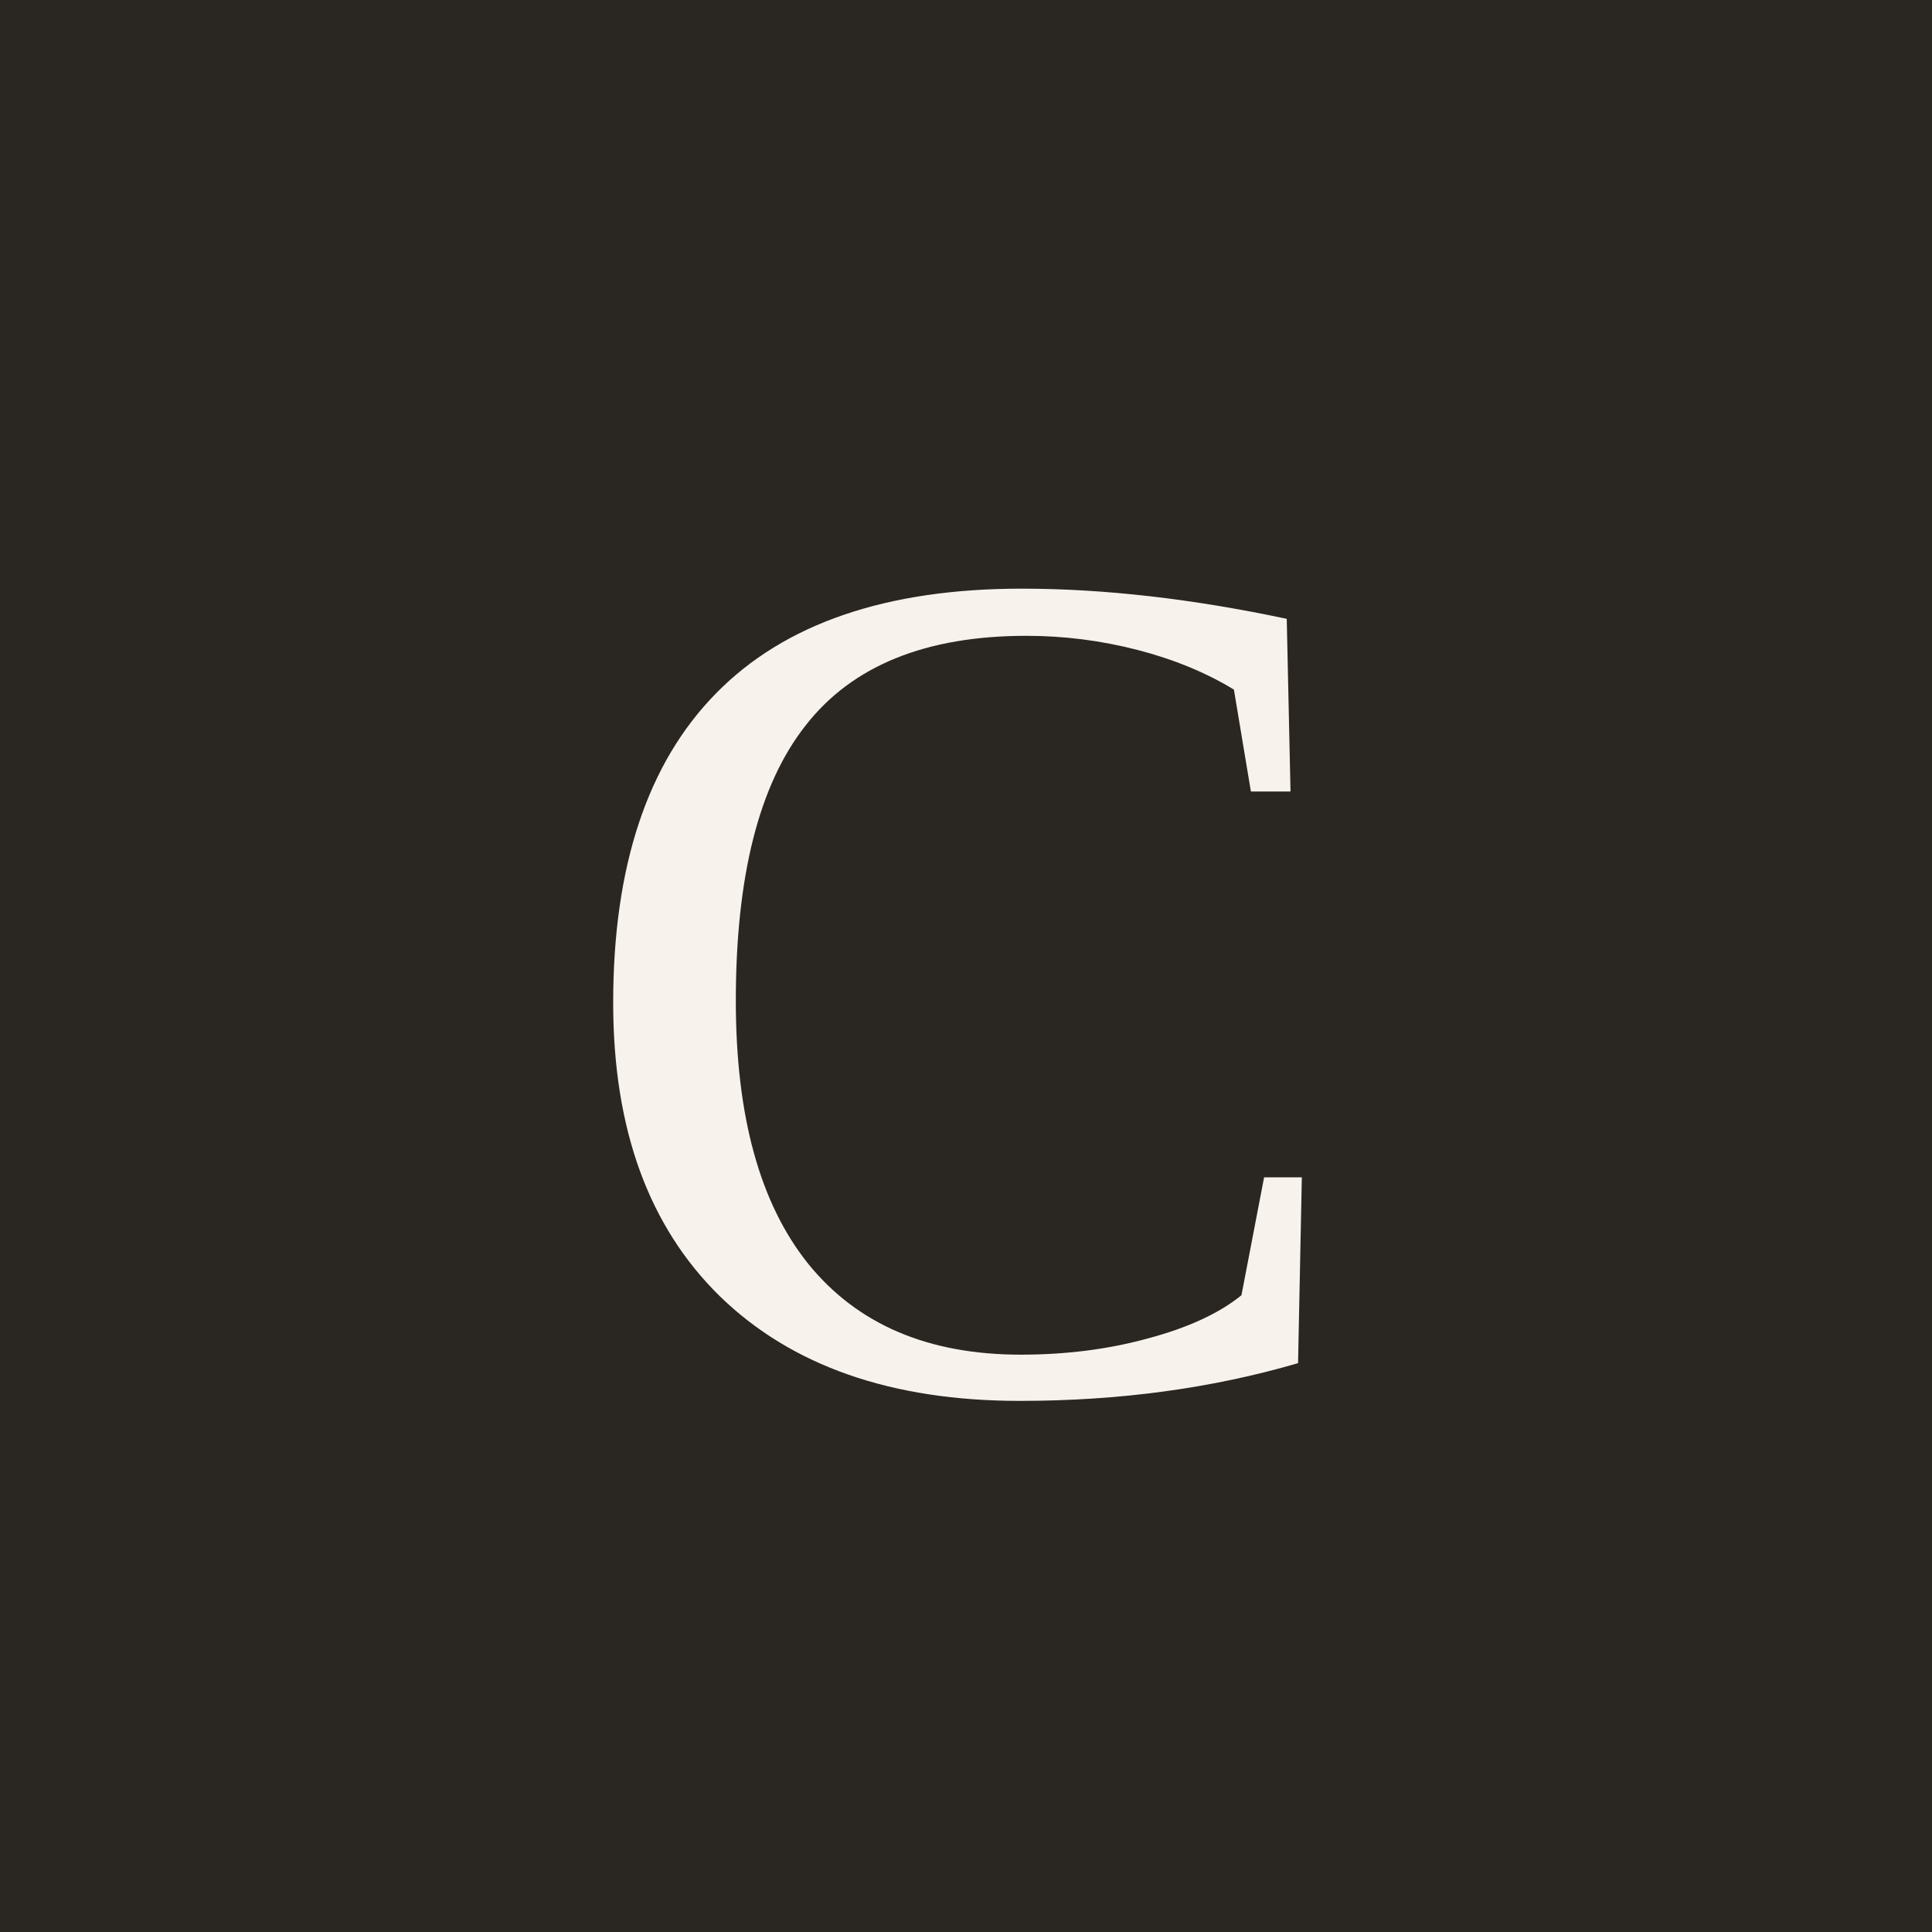
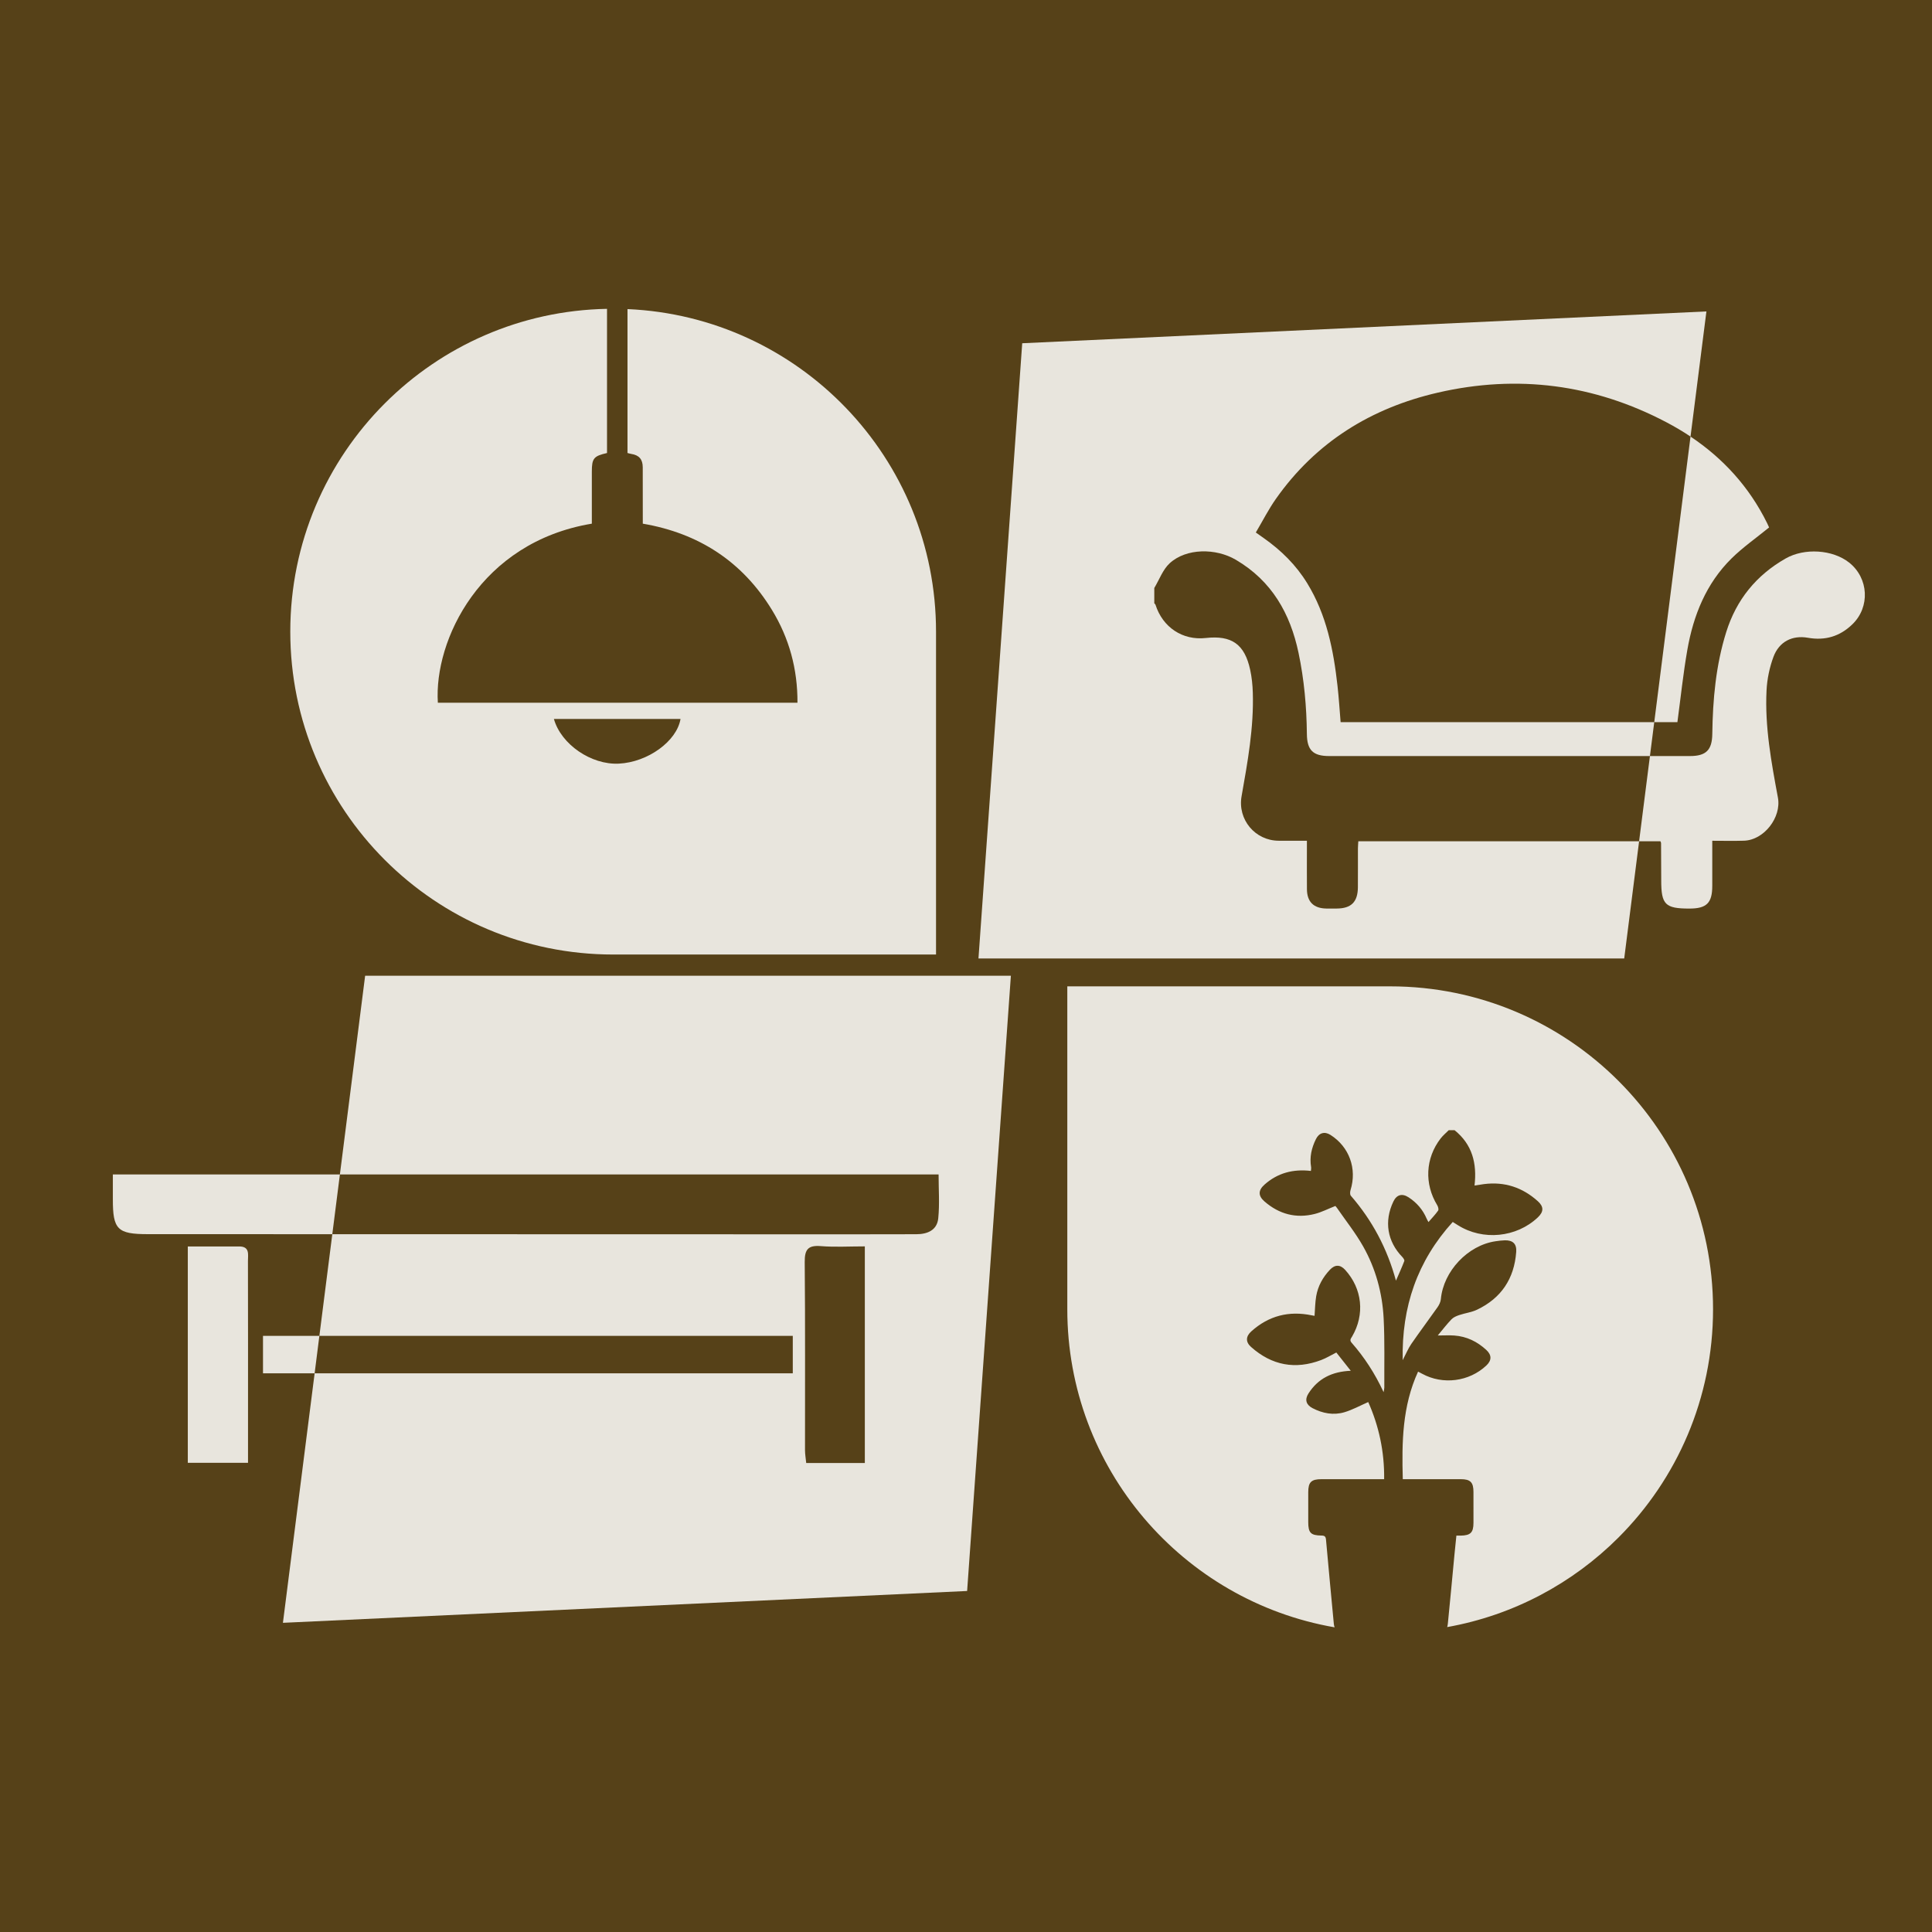
- <svg xmlns="http://www.w3.org/2000/svg" viewBox="0 0 32 32">
-   <rect width="32" height="32" fill="#2A2622" />
-   <text x="16" y="23" text-anchor="middle" font-family="Georgia, 'Times New Roman', serif" font-size="20" fill="#F7F3EC">C</text>
+ <svg xmlns="http://www.w3.org/2000/svg" width="1080" height="1080" viewBox="0 0 1080 1080">
+   <rect x="-108" y="-108" width="1296" height="1296" fill="rgb(33.699%, 25.499%, 9.399%)" fill-opacity="1" />
+   <path fill-rule="nonzero" fill="rgb(90.999%, 89.799%, 86.699%)" fill-opacity="1" d="M 957.605 731.863 C 957.605 781.703 937.398 826.828 904.742 859.484 C 879.207 885.023 846.051 902.945 808.984 909.551 C 809.168 908.965 809.293 908.297 809.367 907.523 C 810.68 894.516 811.859 881.5 813.105 868.484 C 813.422 865.164 813.785 861.852 814.133 858.426 C 815.18 858.426 815.809 858.434 816.438 858.426 C 822.035 858.344 823.668 856.746 823.68 851.266 C 823.688 845.5 823.695 839.734 823.676 833.965 C 823.668 828.613 821.953 826.887 816.66 826.871 C 809.613 826.859 802.562 826.871 795.523 826.871 L 784.168 826.871 C 783.574 806.199 783.891 785.957 792.715 766.746 C 793.566 767.188 794.285 767.551 794.996 767.945 C 806.566 774.27 821.281 772.371 830.879 763.328 C 833.926 760.453 833.941 757.48 830.863 754.633 C 825.809 749.965 819.902 747.066 812.984 746.566 C 810.152 746.367 807.293 746.539 803.719 746.539 C 806.574 743.121 808.836 740.148 811.414 737.48 C 812.512 736.348 814.199 735.641 815.742 735.125 C 819.012 734.02 822.578 733.609 825.652 732.145 C 839.195 725.703 846.469 714.793 847.57 699.848 C 847.906 695.363 845.738 693.246 841.203 693.34 C 839.477 693.387 837.75 693.621 836.039 693.867 C 820.504 696.121 806.891 710.609 805.445 726.23 C 805.301 727.801 804.484 729.469 803.559 730.789 C 798.73 737.66 793.676 744.375 788.918 751.281 C 787.141 753.863 785.945 756.84 784.113 760.348 C 783.484 730.453 792.305 704.895 812.09 683.082 C 813.164 683.758 814.074 684.328 814.992 684.906 C 828.922 693.668 847.691 691.836 859.645 680.539 C 863.012 677.359 863.039 674.527 859.645 671.473 C 851.078 663.766 841.078 660.461 829.59 661.914 C 827.832 662.137 826.074 662.438 824.273 662.715 C 825.711 650.336 823.016 639.75 813.125 631.797 L 809.836 631.797 C 808.309 633.34 806.598 634.746 805.285 636.453 C 796.789 647.496 796.145 661.801 803.402 673.691 C 803.922 674.535 804.352 676.105 803.93 676.715 C 802.379 678.945 800.449 680.91 798.516 683.148 C 798.109 682.379 797.77 681.844 797.523 681.273 C 795.395 676.234 791.984 672.297 787.414 669.316 C 783.805 666.969 780.766 667.785 778.91 671.652 C 773.617 682.695 775.48 694.016 783.953 702.719 C 784.508 703.297 785.219 704.398 785.012 704.934 C 783.648 708.5 782.047 711.977 780.348 715.891 C 775.43 697.855 767.082 682.199 755.141 668.441 C 754.578 667.797 754.656 666.227 754.961 665.25 C 758.668 653.336 754.258 641.09 743.762 634.434 C 740.457 632.34 737.379 633.211 735.617 636.762 C 733.156 641.707 731.984 646.875 732.91 652.41 C 733.023 653.07 732.852 653.773 732.809 654.559 C 722.902 653.402 714.238 655.656 706.863 662.203 C 703.277 665.391 703.246 668.504 706.902 671.66 C 715.07 678.73 724.477 681.25 734.973 678.598 C 738.797 677.625 742.391 675.75 746.477 674.145 C 746.578 674.262 747.016 674.723 747.371 675.23 C 752.293 682.363 757.742 689.199 761.988 696.707 C 769 709.105 772.73 722.746 773.465 736.938 C 774.125 749.809 773.766 762.734 773.84 775.641 C 773.84 776.262 773.656 776.883 773.449 778.227 C 768.535 767.672 762.664 758.664 755.504 750.52 C 754.289 749.133 755.199 748.199 755.832 747.125 C 763.043 734.805 761.543 720.387 751.938 709.848 C 749.203 706.848 746.254 706.809 743.457 709.766 C 739.473 713.984 736.715 718.914 735.75 724.637 C 735.148 728.191 735.129 731.855 734.844 735.562 C 734.34 735.473 733.816 735.391 733.289 735.285 C 720.516 732.625 709.207 735.496 699.469 744.262 C 696.352 747.066 696.234 750.191 699.348 752.957 C 710.926 763.262 724.047 765.75 738.551 760.266 C 741.414 759.191 744.059 757.547 747.016 756.055 C 749.617 759.348 752.219 762.645 755.09 766.277 C 744.645 766.699 736.781 770.598 731.43 778.98 C 729.258 782.379 730.094 785.281 733.695 787.156 C 739.336 790.094 745.379 791.25 751.473 789.465 C 756.016 788.129 760.254 785.766 764.852 783.754 C 770.75 796.965 773.945 811.375 773.746 826.871 L 770.57 826.871 C 759.949 826.871 749.336 826.867 738.723 826.871 C 733 826.871 731.324 828.523 731.316 834.137 L 731.316 850.883 C 731.324 856.855 732.688 858.309 738.73 858.383 C 740.465 858.406 741.086 858.902 741.242 860.68 C 742.645 876.344 744.125 891.996 745.609 907.652 C 745.684 908.414 745.824 909.09 746.047 909.684 C 661.168 894.953 596.629 820.941 596.629 731.863 L 596.629 551.375 L 777.117 551.375 C 876.797 551.375 957.605 632.184 957.605 731.863 " />
+   <path fill-rule="nonzero" fill="rgb(90.999%, 89.799%, 86.699%)" fill-opacity="1" d="M 345.945 426.879 C 330.535 427.648 313.652 416.16 309.633 401.898 L 380.414 401.898 C 378.328 414.379 362.129 426.078 345.945 426.879 M 350.773 172.785 L 350.773 253.23 C 351.602 253.438 352.211 253.645 352.832 253.734 C 357.199 254.395 359.273 256.707 359.297 261.168 C 359.332 270.508 359.316 279.848 359.324 289.18 L 359.324 292.73 C 390.621 298.09 414.918 313.855 431.477 340.875 C 441.164 356.684 445.887 374.02 445.789 392.824 L 244.762 392.824 C 242.523 358.012 268.445 303.094 330.84 292.73 C 330.84 282.918 330.832 273.301 330.84 263.688 C 330.84 256.238 331.871 254.934 339.328 253.238 L 339.328 172.645 C 290.852 173.543 247.043 193.562 215.133 225.473 C 182.477 258.129 162.27 303.254 162.27 353.094 C 162.27 452.777 243.078 533.586 342.758 533.586 L 523.246 533.586 L 523.246 353.094 C 523.246 256.098 446.738 176.973 350.773 172.785 " />
+   <path fill-rule="nonzero" fill="rgb(90.999%, 89.799%, 86.699%)" fill-opacity="1" d="M 953.898 174.09 L 945.012 244.047 C 940.715 241.172 936.207 238.504 931.523 236.043 C 891.109 214.781 848.281 209.23 803.809 219.469 C 766.488 228.051 735.609 247.129 713.281 278.801 C 709.094 284.746 705.781 291.309 702.008 297.668 C 703.938 299.031 705.188 299.922 706.441 300.801 C 716.168 307.645 724.469 315.805 730.73 326.02 C 741.547 343.652 745.43 363.289 747.676 383.41 C 748.434 390.156 748.848 396.945 749.41 403.691 L 924.734 403.691 L 922.324 422.637 L 743 422.637 C 733.973 422.637 730.641 419.316 730.555 410.297 C 730.391 395.027 729.035 379.875 725.879 364.91 C 721.223 342.867 710.926 324.75 690.883 312.945 C 679.66 306.332 663.125 306.355 653.867 314.863 C 650.012 318.406 648.07 324.023 645.254 328.695 L 645.254 337.234 C 645.492 337.516 645.84 337.758 645.941 338.086 C 649.961 350.707 661.109 358.086 674.02 356.648 C 688.512 355.031 695.773 360.117 698.859 374.438 C 699.758 378.57 700.191 382.855 700.324 387.094 C 700.949 406.715 697.438 425.922 694.047 445.117 C 691.758 458.105 701.586 469.926 714.781 469.973 C 719.91 469.996 725.047 469.98 730.57 469.98 L 730.57 474.203 C 730.57 481.832 730.523 489.461 730.586 497.094 C 730.641 504.121 734.34 507.758 741.406 507.879 C 743.348 507.91 745.281 507.895 747.223 507.879 C 755.332 507.84 758.992 504.223 759.07 496.035 C 759.129 488.793 759.07 481.559 759.09 474.316 C 759.098 472.961 759.238 471.602 759.312 470.277 L 916.27 470.277 L 907.945 535.809 L 546.969 535.809 L 571.426 191.879 Z M 953.898 174.09 " />
+   <path fill-rule="nonzero" fill="rgb(90.999%, 89.799%, 86.699%)" fill-opacity="1" d="M 1035.465 349.012 C 1028.496 355.742 1020.312 358.219 1010.613 356.512 C 1001.797 354.965 994.512 358.766 991.383 367.164 C 989.176 373.102 987.824 379.617 987.508 385.945 C 986.492 406.203 990.184 426.07 993.867 445.883 C 995.922 456.898 986.121 469.609 974.922 469.957 C 969.148 470.141 963.359 469.996 957.168 469.996 C 957.168 478.691 957.176 486.93 957.168 495.168 C 957.168 504.781 954.039 507.895 944.398 507.895 C 930.855 507.902 928.637 505.684 928.633 492.195 C 928.625 485.219 928.586 478.238 928.543 471.254 C 928.543 471.016 928.379 470.781 928.195 470.277 L 916.266 470.277 L 922.324 422.637 L 944.695 422.637 C 953.699 422.637 957.059 419.289 957.184 410.309 C 957.449 391.016 959.156 371.914 964.961 353.363 C 970.629 335.262 981.711 321.586 998.168 312.203 C 1008.715 306.184 1024.48 307.184 1033.691 314.492 C 1044.633 323.172 1045.5 339.332 1035.465 349.012 " />
+   <path fill-rule="nonzero" fill="rgb(90.999%, 89.799%, 86.699%)" fill-opacity="1" d="M 988.938 294.844 C 981.621 300.816 974.262 305.938 967.961 312.145 C 953.758 326.152 946.621 343.949 943.242 363.234 C 940.906 376.539 939.52 390.016 937.676 403.691 L 924.734 403.691 L 945.012 244.047 C 963.172 256.195 977.789 272.094 987.82 292.418 C 988.27 293.324 988.672 294.266 988.938 294.844 " />
+   <path fill-rule="nonzero" fill="rgb(90.999%, 89.799%, 86.699%)" fill-opacity="1" d="M 483.445 817.844 L 450.68 817.844 C 450.43 815.25 450.016 812.961 450.008 810.664 C 449.969 775.617 450.172 740.566 449.844 705.52 C 449.777 698.484 451.676 696 458.859 696.586 C 466.781 697.223 474.793 696.734 483.445 696.734 Z M 204.113 545.445 L 190 656.539 L 524.68 656.539 C 524.68 664.738 525.293 672.949 524.492 681.016 C 523.824 687.691 518.48 689.938 512.172 689.938 C 500.105 689.93 488.039 689.992 475.98 689.992 C 379.242 689.969 282.496 689.945 185.758 689.922 L 178.531 746.754 L 443.172 746.754 L 443.172 767.688 L 175.879 767.688 L 158.156 907.164 L 540.629 889.371 L 565.09 545.445 Z M 204.113 545.445 " />
+   <path fill-rule="nonzero" fill="rgb(90.999%, 89.799%, 86.699%)" fill-opacity="1" d="M 190 656.539 L 185.758 689.926 C 151.383 689.914 117.012 689.91 82.633 689.902 C 65.652 689.895 63.059 687.293 63.086 670.414 C 63.094 665.93 63.086 661.445 63.086 656.539 Z M 190 656.539 " />
+   <path fill-rule="nonzero" fill="rgb(90.999%, 89.799%, 86.699%)" fill-opacity="1" d="M 178.531 746.754 L 175.879 767.688 L 147.016 767.688 L 147.016 746.754 Z M 178.531 746.754 " />
+   <path fill-rule="nonzero" fill="rgb(90.999%, 89.799%, 86.699%)" fill-opacity="1" d="M 104.984 696.777 C 115.023 696.777 124.359 696.789 133.691 696.773 C 139.762 696.762 138.598 701.34 138.605 704.832 C 138.684 735.637 138.648 766.445 138.645 797.25 C 138.645 803.902 138.645 810.551 138.645 817.715 L 104.984 817.715 Z M 104.984 696.777 " />
</svg>
